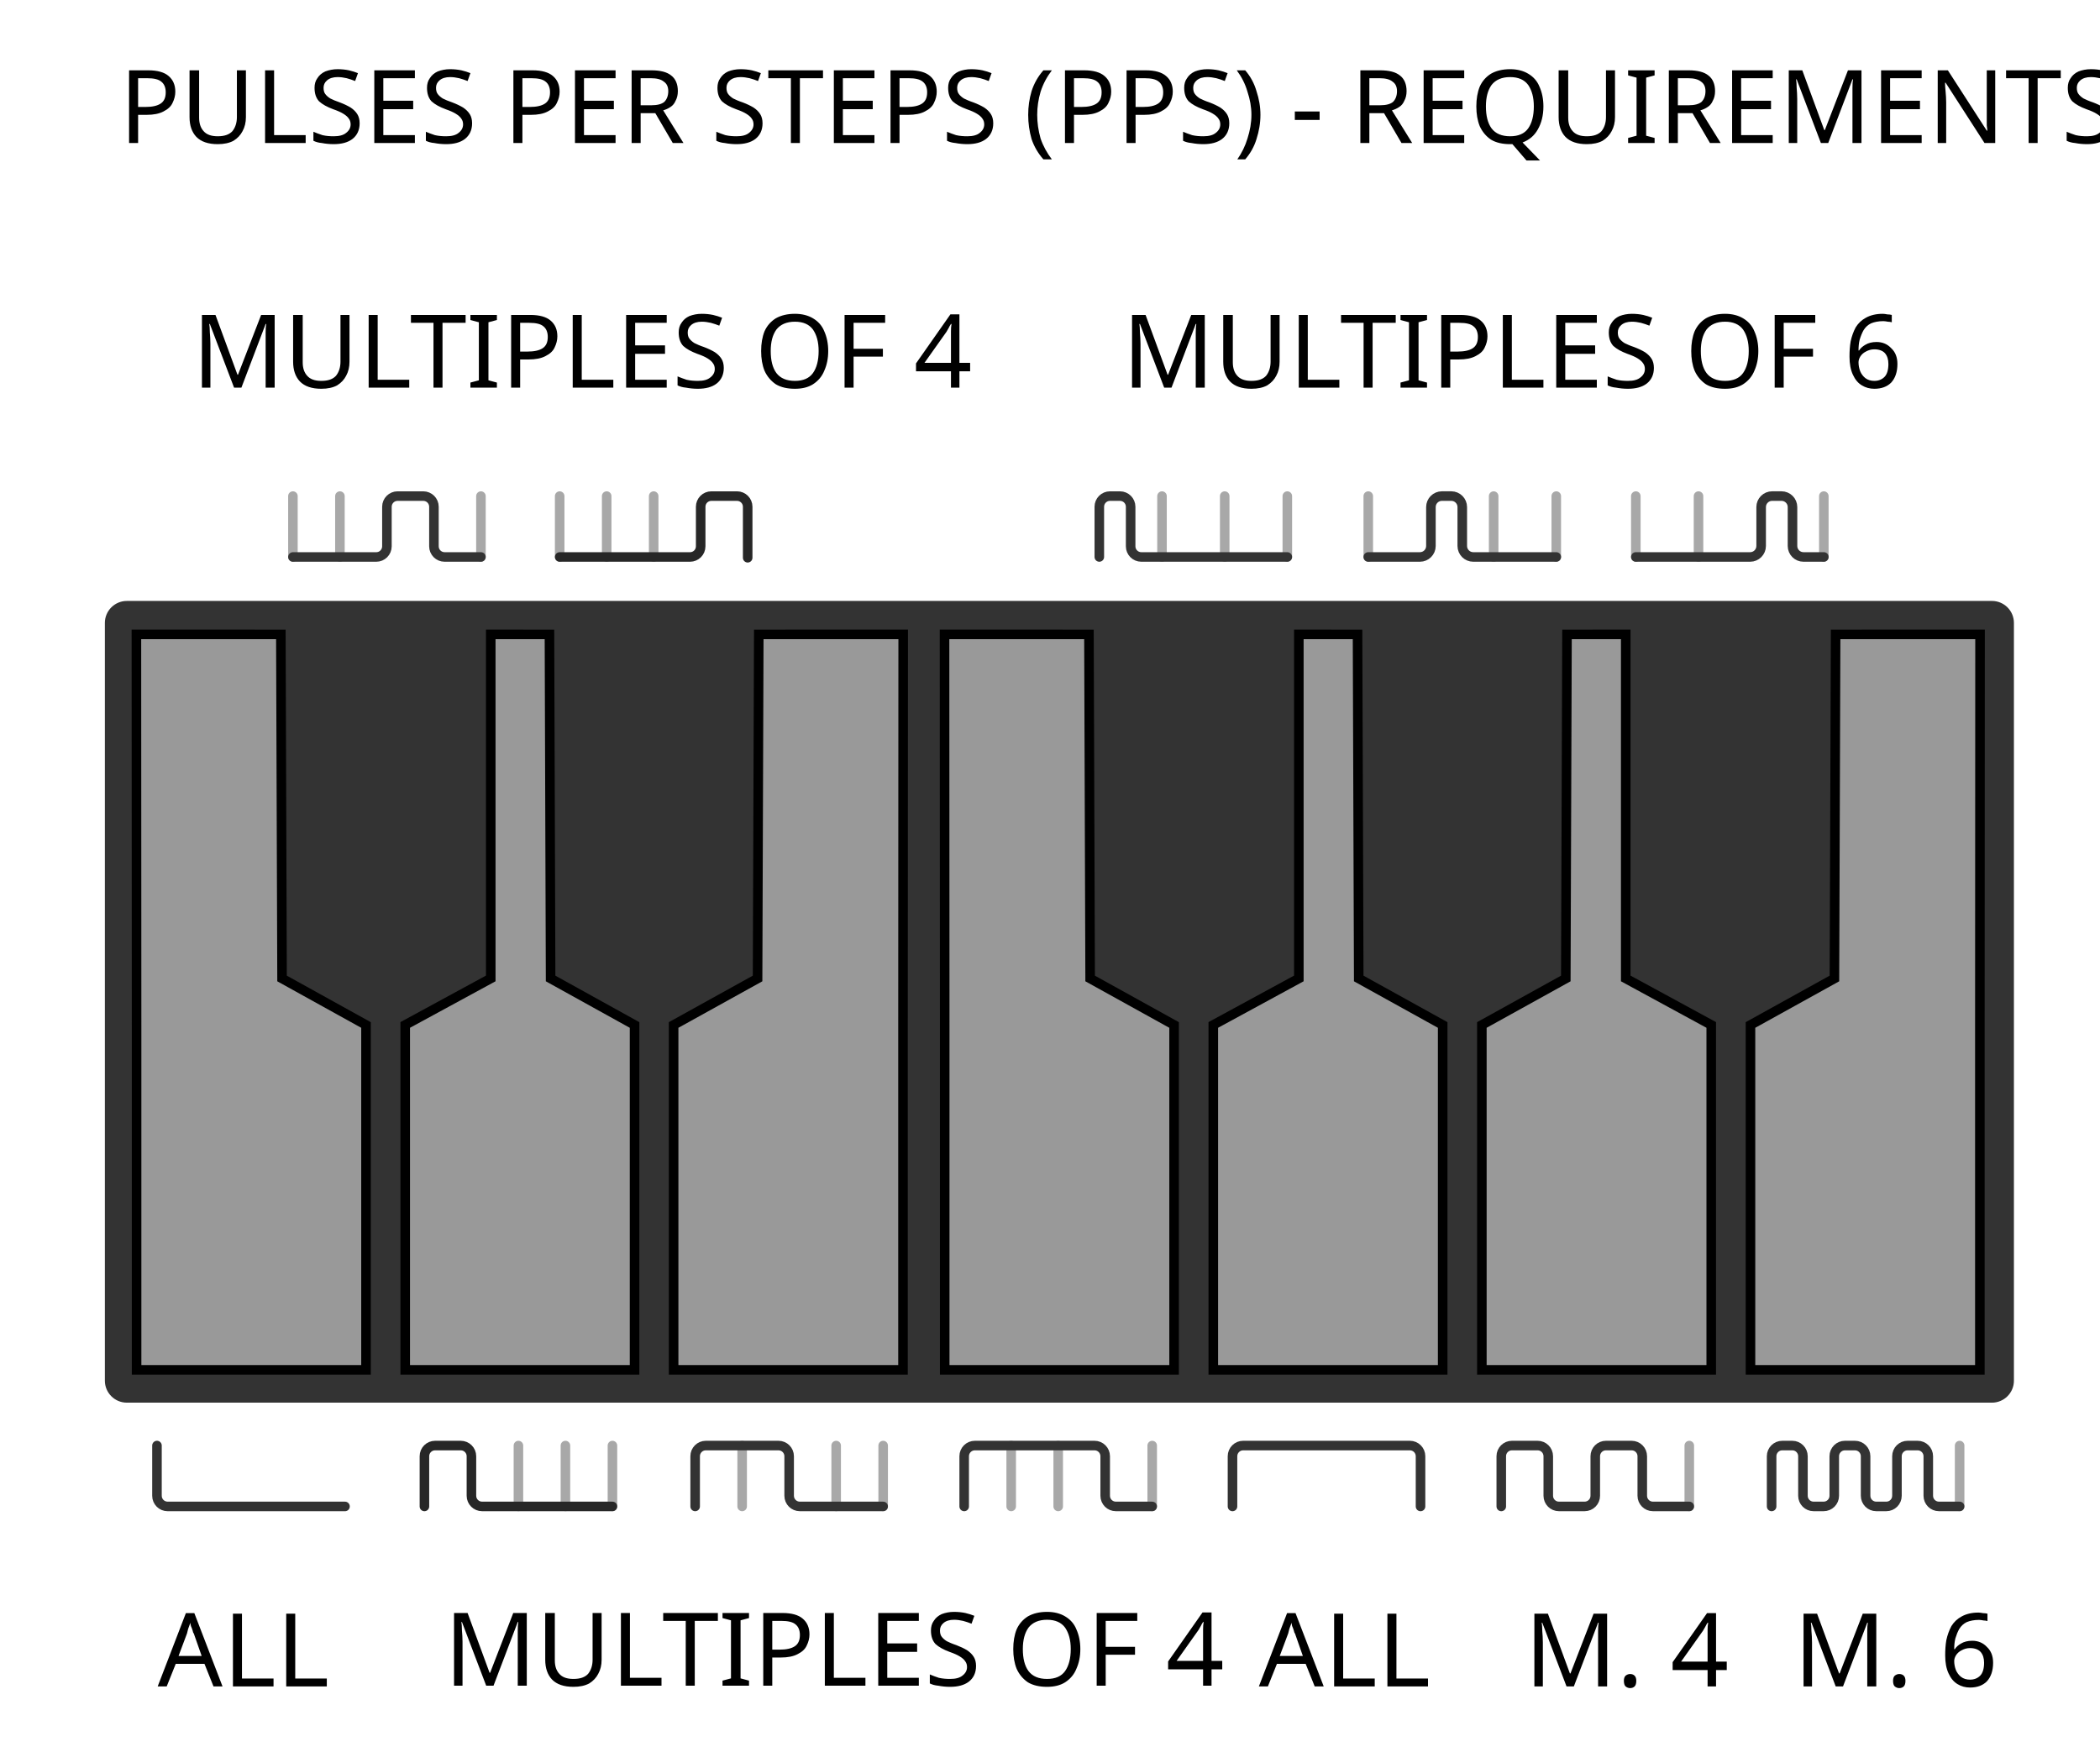
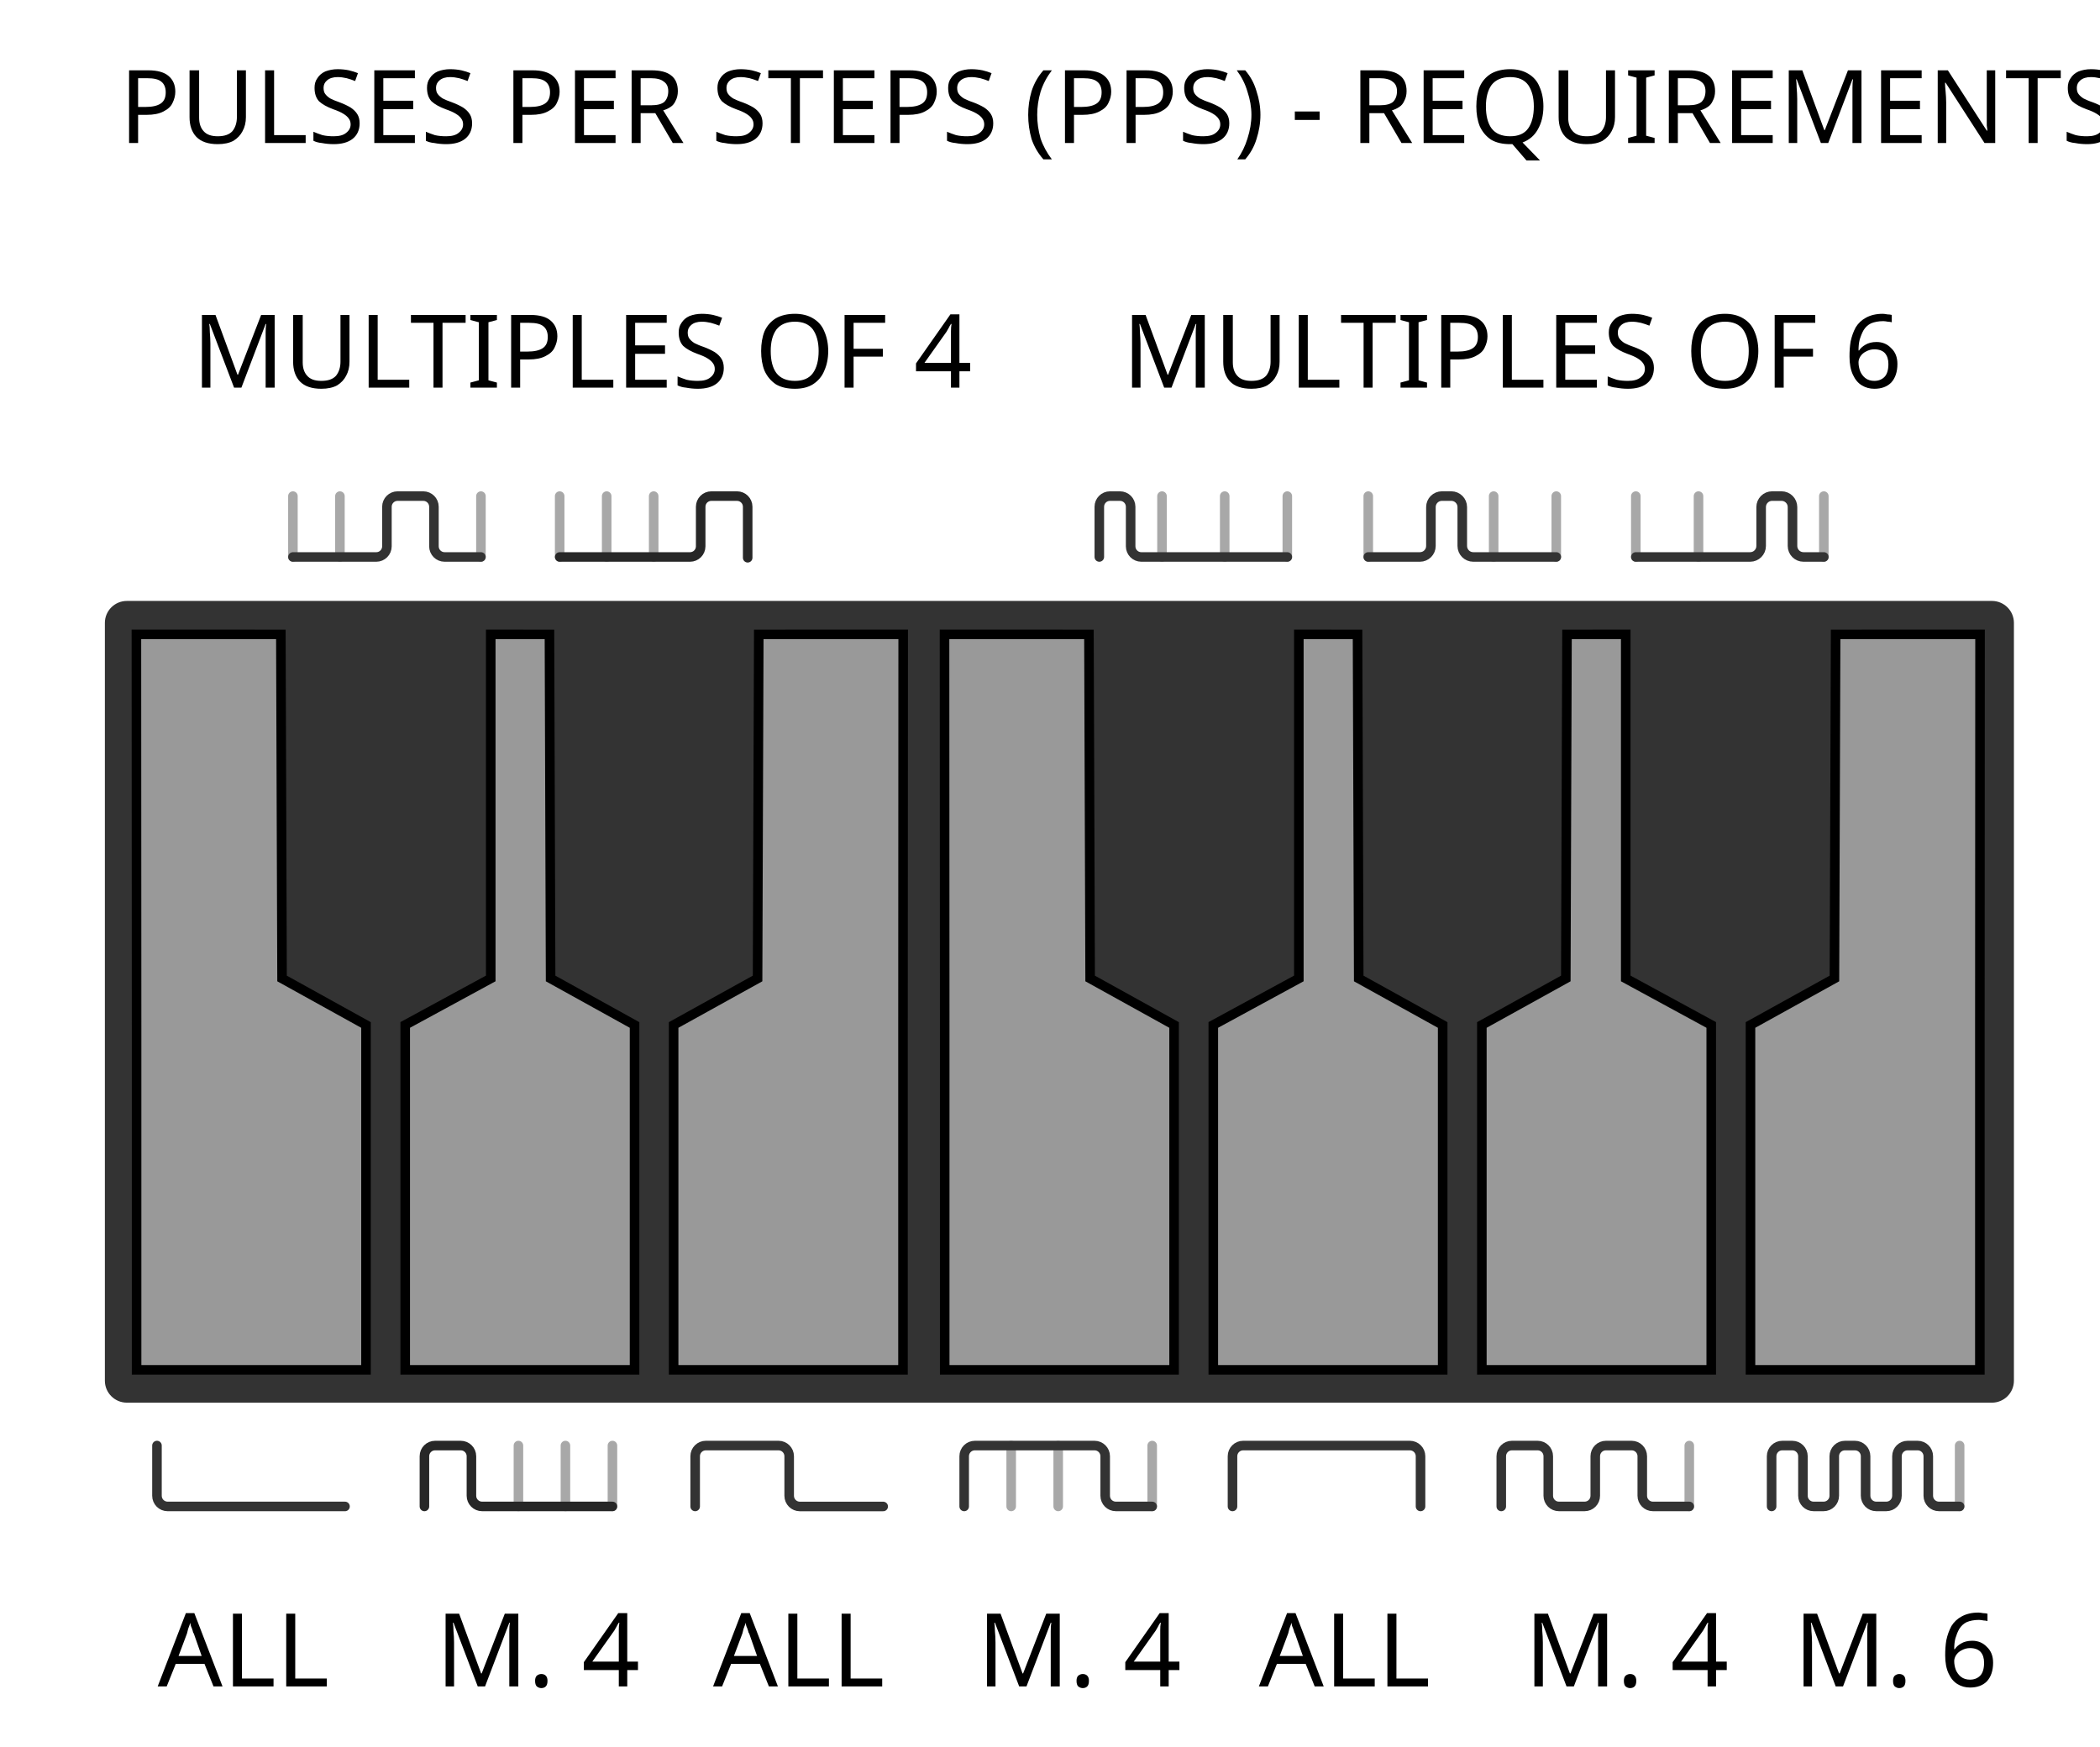
<svg xmlns="http://www.w3.org/2000/svg" width="220" height="183" viewBox="0 0 58.209 48.419" version="1.1" id="svg321">
  <defs id="defs89">
    <filter height="1" width="1" y="0" x="0" filterUnits="objectBoundingBox" id="a">
      <feColorMatrix values="0 0 0 0 1 0 0 0 0 1 0 0 0 0 1 0 0 0 1 0" in="SourceGraphic" id="feColorMatrix2" />
    </filter>
    <filter height="1" width="1" y="0" x="0" filterUnits="objectBoundingBox" id="b">
      <feColorMatrix values="0 0 0 0 1 0 0 0 0 1 0 0 0 0 1 0 0 0 1 0" in="SourceGraphic" id="feColorMatrix5" />
    </filter>
    <filter height="1" width="1" y="0" x="0" filterUnits="objectBoundingBox" id="c">
      <feColorMatrix values="0 0 0 0 1 0 0 0 0 1 0 0 0 0 1 0 0 0 1 0" in="SourceGraphic" id="feColorMatrix8" />
    </filter>
    <filter height="1" width="1" y="0" x="0" filterUnits="objectBoundingBox" id="d">
      <feColorMatrix values="0 0 0 0 1 0 0 0 0 1 0 0 0 0 1 0 0 0 1 0" in="SourceGraphic" id="feColorMatrix11" />
    </filter>
    <filter height="1" width="1" y="0" x="0" filterUnits="objectBoundingBox" id="e">
      <feColorMatrix values="0 0 0 0 1 0 0 0 0 1 0 0 0 0 1 0 0 0 1 0" in="SourceGraphic" id="feColorMatrix14" />
    </filter>
    <filter height="1" width="1" y="0" x="0" filterUnits="objectBoundingBox" id="f">
      <feColorMatrix values="0 0 0 0 1 0 0 0 0 1 0 0 0 0 1 0 0 0 1 0" in="SourceGraphic" id="feColorMatrix17" />
    </filter>
    <filter height="1" width="1" y="0" x="0" filterUnits="objectBoundingBox" id="g">
      <feColorMatrix values="0 0 0 0 1 0 0 0 0 1 0 0 0 0 1 0 0 0 1 0" in="SourceGraphic" id="feColorMatrix20" />
    </filter>
    <filter height="1" width="1" y="0" x="0" filterUnits="objectBoundingBox" id="h">
      <feColorMatrix values="0 0 0 0 1 0 0 0 0 1 0 0 0 0 1 0 0 0 1 0" in="SourceGraphic" id="feColorMatrix23" />
    </filter>
    <filter height="1" width="1" y="0" x="0" filterUnits="objectBoundingBox" id="i">
      <feColorMatrix values="0 0 0 0 1 0 0 0 0 1 0 0 0 0 1 0 0 0 1 0" in="SourceGraphic" id="feColorMatrix26" />
    </filter>
    <filter height="1" width="1" y="0" x="0" filterUnits="objectBoundingBox" id="j">
      <feColorMatrix values="0 0 0 0 1 0 0 0 0 1 0 0 0 0 1 0 0 0 1 0" in="SourceGraphic" id="feColorMatrix29" />
    </filter>
    <filter height="1" width="1" y="0" x="0" filterUnits="objectBoundingBox" id="k">
      <feColorMatrix values="0 0 0 0 1 0 0 0 0 1 0 0 0 0 1 0 0 0 1 0" in="SourceGraphic" id="feColorMatrix32" />
    </filter>
    <filter height="1" width="1" y="0" x="0" filterUnits="objectBoundingBox" id="l">
      <feColorMatrix values="0 0 0 0 1 0 0 0 0 1 0 0 0 0 1 0 0 0 1 0" in="SourceGraphic" id="feColorMatrix35" />
    </filter>
    <filter height="1" width="1" y="0" x="0" filterUnits="objectBoundingBox" id="m">
      <feColorMatrix values="0 0 0 0 1 0 0 0 0 1 0 0 0 0 1 0 0 0 1 0" in="SourceGraphic" id="feColorMatrix38" />
    </filter>
    <filter height="1" width="1" y="0" x="0" filterUnits="objectBoundingBox" id="n">
      <feColorMatrix values="0 0 0 0 1 0 0 0 0 1 0 0 0 0 1 0 0 0 1 0" in="SourceGraphic" id="feColorMatrix41" />
    </filter>
    <filter height="1" width="1" y="0" x="0" filterUnits="objectBoundingBox" id="o">
      <feColorMatrix values="0 0 0 0 1 0 0 0 0 1 0 0 0 0 1 0 0 0 1 0" in="SourceGraphic" id="feColorMatrix44" />
    </filter>
    <filter height="1" width="1" y="0" x="0" filterUnits="objectBoundingBox" id="p">
      <feColorMatrix values="0 0 0 0 1 0 0 0 0 1 0 0 0 0 1 0 0 0 1 0" in="SourceGraphic" id="feColorMatrix47" />
    </filter>
    <filter height="1" width="1" y="0" x="0" filterUnits="objectBoundingBox" id="q">
      <feColorMatrix values="0 0 0 0 1 0 0 0 0 1 0 0 0 0 1 0 0 0 1 0" in="SourceGraphic" id="feColorMatrix50" />
    </filter>
    <filter height="1" width="1" y="0" x="0" filterUnits="objectBoundingBox" id="r">
      <feColorMatrix values="0 0 0 0 1 0 0 0 0 1 0 0 0 0 1 0 0 0 1 0" in="SourceGraphic" id="feColorMatrix53" />
    </filter>
    <filter height="1" width="1" y="0" x="0" filterUnits="objectBoundingBox" id="s">
      <feColorMatrix values="0 0 0 0 1 0 0 0 0 1 0 0 0 0 1 0 0 0 1 0" in="SourceGraphic" id="feColorMatrix56" />
    </filter>
    <filter height="1" width="1" y="0" x="0" filterUnits="objectBoundingBox" id="t">
      <feColorMatrix values="0 0 0 0 1 0 0 0 0 1 0 0 0 0 1 0 0 0 1 0" in="SourceGraphic" id="feColorMatrix59" />
    </filter>
    <filter height="1" width="1" y="0" x="0" filterUnits="objectBoundingBox" id="u">
      <feColorMatrix values="0 0 0 0 1 0 0 0 0 1 0 0 0 0 1 0 0 0 1 0" in="SourceGraphic" id="feColorMatrix62" />
    </filter>
    <filter height="1" width="1" y="0" x="0" filterUnits="objectBoundingBox" id="v">
      <feColorMatrix values="0 0 0 0 1 0 0 0 0 1 0 0 0 0 1 0 0 0 1 0" in="SourceGraphic" id="feColorMatrix65" />
    </filter>
    <filter height="1" width="1" y="0" x="0" filterUnits="objectBoundingBox" id="w">
      <feColorMatrix values="0 0 0 0 1 0 0 0 0 1 0 0 0 0 1 0 0 0 1 0" in="SourceGraphic" id="feColorMatrix68" />
    </filter>
    <filter height="1" width="1" y="0" x="0" filterUnits="objectBoundingBox" id="x">
      <feColorMatrix values="0 0 0 0 1 0 0 0 0 1 0 0 0 0 1 0 0 0 1 0" in="SourceGraphic" id="feColorMatrix71" />
    </filter>
    <filter height="1" width="1" y="0" x="0" filterUnits="objectBoundingBox" id="y">
      <feColorMatrix values="0 0 0 0 1 0 0 0 0 1 0 0 0 0 1 0 0 0 1 0" in="SourceGraphic" id="feColorMatrix74" />
    </filter>
    <filter height="1" width="1" y="0" x="0" filterUnits="objectBoundingBox" id="z">
      <feColorMatrix values="0 0 0 0 1 0 0 0 0 1 0 0 0 0 1 0 0 0 1 0" in="SourceGraphic" id="feColorMatrix77" />
    </filter>
    <filter height="1" width="1" y="0" x="0" filterUnits="objectBoundingBox" id="A">
      <feColorMatrix values="0 0 0 0 1 0 0 0 0 1 0 0 0 0 1 0 0 0 1 0" in="SourceGraphic" id="feColorMatrix80" />
    </filter>
    <filter height="1" width="1" y="0" x="0" filterUnits="objectBoundingBox" id="B">
      <feColorMatrix values="0 0 0 0 1 0 0 0 0 1 0 0 0 0 1 0 0 0 1 0" in="SourceGraphic" id="feColorMatrix83" />
    </filter>
    <filter height="1" width="1" y="0" x="0" filterUnits="objectBoundingBox" id="C">
      <feColorMatrix values="0 0 0 0 1 0 0 0 0 1 0 0 0 0 1 0 0 0 1 0" in="SourceGraphic" id="feColorMatrix86" />
    </filter>
  </defs>
  <text id="text95" word-spacing="0" letter-spacing="0" font-size="10.583" font-weight="400" y="34.663" x="64.783" style="font-weight:400;font-size:10.583px;line-height:1.25;font-family:sans-serif;letter-spacing:0;word-spacing:0;stroke-width:0.265" />
  <rect y="16.659" x="2.907" height="22.225" width="52.916" rx="0.609" ry="0.609" id="rect117" style="fill:#333333;stroke-width:1;paint-order:markers stroke fill" />
  <path d="m 15.23,17.587 0.032,9.538 2.327,1.289 v 9.561 H 11.232 V 28.413 l 2.371,-1.289 v -9.538 z m 22.399,0 0.033,9.538 2.327,1.289 v 9.561 h -6.358 V 28.413 l 2.371,-1.289 v -9.538 z m 5.806,0 -0.033,9.538 -2.327,1.289 v 9.561 h 6.358 V 28.413 l -2.37,-1.289 v -9.538 z m -35.65,0 0.033,9.538 2.327,1.289 v 9.561 H 3.786 V 28.413 l -0.005,-10.827 h 2.375 z m 13.247,0 -0.033,9.538 -2.327,1.289 v 9.561 h 6.358 V 28.413 l 0.005,-10.827 h -2.375 z m 9.152,0 0.033,9.538 2.327,1.289 v 9.561 H 26.186 V 28.413 l -0.005,-10.827 h 2.376 z m 20.697,0 -0.033,9.538 -2.327,1.289 v 9.561 h 6.358 V 28.413 l 0.005,-10.827 h -2.375 z" id="path119" style="fill:#999999;stroke:#000000;stroke-width:0.265" />
  <path d="m 4.351,40.073 v 1.392 a 0.296,0.296 0 0 0 0.296,0.296 h 4.916" style="fill:none;stroke:#333333;stroke-width:0.265;stroke-linecap:round;stroke-linejoin:round" id="path94" />
  <g id="g169" transform="matrix(0.2645843,0,0,0.2645843,1.394935,7.694312)">
    <g id="g58">
      <line id="line52" style="fill:none;stroke:#a8a8a8;stroke-linecap:round;stroke-linejoin:round" y2="128.755" x2="58.889" y1="122.376" x1="58.889" />
      <line id="line54" style="fill:none;stroke:#a8a8a8;stroke-linecap:round;stroke-linejoin:round" y2="128.755" x2="53.964" y1="122.376" x1="53.964" />
      <line id="line56" style="fill:none;stroke:#a8a8a8;stroke-linecap:round;stroke-linejoin:round" y2="128.755" x2="49.04" y1="122.376" x1="49.04" />
    </g>
    <path id="path96" style="fill:none;stroke:#272727;stroke-linecap:round;stroke-linejoin:round" transform="translate(-14.81094,-16.5)" d="m 54.003,145.255 v -5.262 a 1.117,1.117 0 0 1 1.117,-1.117 h 2.69 a 1.117,1.117 0 0 1 1.117,1.117 v 4.144 a 1.117,1.117 0 0 0 1.117,1.117 H 73.7" />
  </g>
-   <g id="g176" transform="matrix(0.2645843,0,0,0.2645843,-0.4889772,7.694312)">
-     <g id="g66">
-       <line id="line60" style="fill:none;stroke:#a8a8a8;stroke-linecap:round;stroke-linejoin:round" y2="128.755" x2="94.371" y1="122.376" x1="94.371" />
-       <line id="line62" style="fill:none;stroke:#a8a8a8;stroke-linecap:round;stroke-linejoin:round" y2="128.755" x2="89.447" y1="122.376" x1="89.447" />
-       <line id="line64" style="fill:none;stroke:#a8a8a8;stroke-linecap:round;stroke-linejoin:round" y2="128.755" x2="79.598" y1="122.376" x1="79.598" />
-     </g>
-     <path id="path98" style="fill:none;stroke:#333333;stroke-linecap:round;stroke-linejoin:round" transform="translate(-14.81094,-16.5)" d="m 89.485,145.255 v -5.262 a 1.117,1.117 0 0 1 1.117,-1.117 H 98.216 a 1.117,1.117 0 0 1 1.117,1.117 v 4.144 a 1.117,1.117 0 0 0 1.117,1.117 h 8.731" />
-   </g>
+   <path d="m 19.269,41.761 v -1.392 a 0.296,0.296 0 0 1 0.296,-0.296 h 2.014 a 0.296,0.296 0 0 1 0.296,0.296 v 1.097 a 0.296,0.296 0 0 0 0.296,0.296 h 2.31" style="fill:none;stroke:#333333;stroke-width:0.265;stroke-linecap:round;stroke-linejoin:round" id="path98" />
  <g id="g183" transform="matrix(0.2645843,0,0,0.2645843,-3.194103,7.694312)">
    <g id="g74">
      <line id="line68" style="fill:none;stroke:#a8a8a8;stroke-linecap:round;stroke-linejoin:round" y2="128.755" x2="132.78" y1="122.376" x1="132.78" />
      <line id="line70" style="fill:none;stroke:#a8a8a8;stroke-linecap:round;stroke-linejoin:round" y2="128.755" x2="122.932" y1="122.376" x1="122.932" />
      <line id="line72" style="fill:none;stroke:#a8a8a8;stroke-linecap:round;stroke-linejoin:round" y2="128.755" x2="118.007" y1="122.376" x1="118.007" />
    </g>
    <path id="path100" style="fill:none;stroke:#333333;stroke-linecap:round;stroke-linejoin:round" transform="translate(-14.81094,-16.5)" d="m 127.894,145.255 v -5.262 a 1.117,1.117 0 0 1 1.117,-1.117 h 12.538 a 1.117,1.117 0 0 1 1.117,1.117 v 4.144 a 1.117,1.117 0 0 0 1.117,1.117 h 3.807" />
  </g>
  <path d="m 34.163,41.761 v -1.392 a 0.296,0.296 0 0 1 0.296,-0.296 h 4.62 a 0.296,0.296 0 0 1 0.296,0.296 v 1.392" style="fill:none;stroke:#333333;stroke-width:0.265;stroke-linecap:round;stroke-linejoin:round" id="path102" />
  <g id="g194" transform="matrix(0.2645843,0,0,0.2645843,-6.36475,7.694312)">
    <line id="line4" style="fill:none;stroke:#a8a8a8;stroke-linecap:round;stroke-linejoin:round" y2="128.755" x2="201.03" y1="122.376" x1="201.03" />
    <path id="path104" style="fill:none;stroke:#333333;stroke-linecap:round;stroke-linejoin:round" transform="translate(-14.81094,-16.5)" d="m 196.144,145.255 v -5.262 a 1.117,1.117 0 0 1 1.117,-1.117 h 2.69 a 1.117,1.117 0 0 1 1.117,1.117 v 4.144 a 1.117,1.117 0 0 0 1.117,1.117 h 2.69 a 1.117,1.117 0 0 0 1.117,-1.117 v -4.144 a 1.117,1.117 0 0 1 1.117,-1.117 h 2.69 a 1.117,1.117 0 0 1 1.117,1.117 v 4.144 a 1.117,1.117 0 0 0 1.117,1.117 h 3.807" />
  </g>
  <g id="g198" transform="matrix(0.2645843,0,0,0.2645843,-8.248662,7.694312)">
    <line id="line6" style="fill:none;stroke:#a8a8a8;stroke-linecap:round;stroke-linejoin:round" y2="128.755" x2="236.472" y1="122.376" x1="236.472" />
    <path id="path106" style="fill:none;stroke:#333333;stroke-linecap:round;stroke-linejoin:round" transform="translate(-14.81094,-16.5)" d="m 231.586,145.255 v -5.262 a 1.117,1.117 0 0 1 1.117,-1.117 h 1.048 a 1.117,1.117 0 0 1 1.117,1.117 v 4.144 a 1.117,1.117 0 0 0 1.117,1.117 h 1.048 a 1.117,1.117 0 0 0 1.117,-1.117 v -4.144 a 1.117,1.117 0 0 1 1.117,-1.117 h 1.048 a 1.117,1.117 0 0 1 1.117,1.117 v 4.144 a 1.117,1.117 0 0 0 1.117,1.117 H 243.6 a 1.117,1.117 0 0 0 1.117,-1.117 v -4.144 a 1.117,1.117 0 0 1 1.117,-1.117 h 1.048 A 1.117,1.117 0 0 1 248,139.993 v 4.144 a 1.117,1.117 0 0 0 1.117,1.117 h 2.165" />
  </g>
  <g id="g140" transform="matrix(0.2645843,0,0,0.2645843,-3.86842,13.62008)">
    <g id="g14">
      <line id="line8" style="fill:none;stroke:#a8a8a8;stroke-linecap:round;stroke-linejoin:round" y2="6.879" x2="136.356" y1="0.5" x1="136.356" />
      <line id="line10" style="fill:none;stroke:#a8a8a8;stroke-linecap:round;stroke-linejoin:round" y2="6.879" x2="149.484" y1="0.5" x1="149.484" />
      <line id="line12" style="fill:none;stroke:#a8a8a8;stroke-linecap:round;stroke-linejoin:round" y2="6.879" x2="142.924" y1="0.5" x1="142.924" />
    </g>
    <path id="path32" style="fill:none;stroke:#333333;stroke-linecap:round;stroke-linejoin:round" transform="translate(-14.81094,-16.5)" d="m 144.599,23.379 v 0 -5.262 A 1.117,1.117 0 0 1 145.716,17 h 1.048 a 1.117,1.117 0 0 1 1.117,1.117 v 4.144 a 1.117,1.117 0 0 0 1.117,1.117 h 15.296" />
  </g>
  <g id="g126" transform="matrix(0.2645843,0,0,0.2645843,2.951494,13.62008)">
    <g id="g40">
      <line id="line34" style="fill:none;stroke:#a8a8a8;stroke-linecap:round;stroke-linejoin:round" y2="6.879" x2="39.229" y1="0.5" x1="39.229" />
      <line id="line36" style="fill:none;stroke:#a8a8a8;stroke-linecap:round;stroke-linejoin:round" y2="6.879" x2="24.456" y1="0.5" x1="24.456" />
      <line id="line38" style="fill:none;stroke:#a8a8a8;stroke-linecap:round;stroke-linejoin:round" y2="6.879" x2="19.532" y1="0.5" x1="19.532" />
    </g>
    <path transform="translate(-14.81094,-16.5)" id="path84" style="fill:none;stroke:#333333;stroke-linecap:round;stroke-linejoin:round" d="m 34.343,23.379 h 8.731 a 1.117,1.117 0 0 0 1.117,-1.117 V 18.117 A 1.117,1.117 0 0 1 45.309,17 h 2.69 a 1.117,1.117 0 0 1 1.117,1.117 v 4.144 a 1.117,1.117 0 0 0 1.117,1.117 h 3.807" />
  </g>
  <g id="g133-4" transform="matrix(0.2645843,0,0,0.2645843,0.3649298,13.62008)">
    <g id="g92">
      <line id="line86" style="fill:none;stroke:#a8a8a8;stroke-linecap:round;stroke-linejoin:round" y2="6.879" x2="67.102" y1="0.5" x1="67.102" />
      <line id="line88" style="fill:none;stroke:#a8a8a8;stroke-linecap:round;stroke-linejoin:round" y2="6.879" x2="62.178" y1="0.5" x1="62.178" />
      <line id="line90" style="fill:none;stroke:#a8a8a8;stroke-linecap:round;stroke-linejoin:round" y2="6.879" x2="57.254" y1="0.5" x1="57.254" />
    </g>
    <path id="path112" style="fill:none;stroke:#272727;stroke-linecap:round;stroke-linejoin:round" transform="translate(-14.81094,-16.5)" d="m 72.065,23.379 h 13.655 a 1.117,1.117 0 0 0 1.117,-1.117 V 18.117 A 1.117,1.117 0 0 1 87.954,17 h 2.69 a 1.117,1.117 0 0 1 1.117,1.117 v 5.343" />
  </g>
  <g id="g358" transform="translate(-6.763889,-7.328218)">
    <g id="g22-4" transform="matrix(0.2645843,0,0,0.2645843,-2.729345,16.58266)">
      <line id="line16-2" style="fill:none;stroke:#a8a8a8;stroke-linecap:round;stroke-linejoin:round" y2="23.379" x2="179.223" y1="17" x1="179.223" />
      <line id="line18-9" style="fill:none;stroke:#a8a8a8;stroke-linecap:round;stroke-linejoin:round" y2="23.379" x2="198.919" y1="17" x1="198.919" />
      <line id="line20-1" style="fill:none;stroke:#a8a8a8;stroke-linecap:round;stroke-linejoin:round" y2="23.379" x2="192.359" y1="17" x1="192.359" />
    </g>
    <path id="path108-6" style="fill:none;stroke:#333333;stroke-width:0.265;stroke-linecap:round;stroke-linejoin:round" d="m 44.69,22.768 h 1.432 a 0.305,0.305 0 0 0 0.305,-0.305 v -1.078 a 0.305,0.305 0 0 1 0.305,-0.305 h 0.259 a 0.305,0.305 0 0 1 0.305,0.305 v 1.078 a 0.305,0.305 0 0 0 0.305,0.305 h 2.301" />
  </g>
  <g id="g351" transform="translate(-8.880559,-7.328218)">
    <g id="g30-4" transform="matrix(0.2645843,0,0,0.2645843,-2.729345,16.58266)">
      <line id="line24-4" style="fill:none;stroke:#a8a8a8;stroke-linecap:round;stroke-linejoin:round" y2="23.379" x2="215.253" y1="17" x1="215.253" />
      <line id="line26-9" style="fill:none;stroke:#a8a8a8;stroke-linecap:round;stroke-linejoin:round" y2="23.379" x2="221.821" y1="17" x1="221.821" />
      <line id="line28-5" style="fill:none;stroke:#a8a8a8;stroke-linecap:round;stroke-linejoin:round" y2="23.379" x2="234.949" y1="17" x1="234.949" />
    </g>
    <path id="path110-3" style="fill:none;stroke:#333333;stroke-width:0.265;stroke-linecap:round;stroke-linejoin:round" d="m 54.223,22.768 h 3.169 a 0.305,0.305 0 0 0 0.305,-0.305 v -1.078 a 0.305,0.305 0 0 1 0.305,-0.305 h 0.259 a 0.305,0.305 0 0 1 0.305,0.305 v 1.078 a 0.305,0.305 0 0 0 0.305,0.305 h 0.564" />
  </g>
  <text xml:space="preserve" style="font-style:normal;font-weight:normal;font-size:10.583px;line-height:1.25;font-family:sans-serif;letter-spacing:0px;word-spacing:0px;fill:#000000;fill-opacity:1;stroke:none;stroke-width:0.265" x="7.351" y="42.491" id="text245">
    <tspan id="tspan243" x="7.351" y="52.146" style="stroke-width:0.265" />
  </text>
  <text xml:space="preserve" style="font-style:normal;font-variant:normal;font-weight:normal;font-stretch:normal;font-size:2.822px;line-height:1.25;font-family:Sniglet;-inkscape-font-specification:'Sniglet, Normal';font-variant-ligatures:normal;font-variant-caps:normal;font-variant-numeric:normal;font-feature-settings:normal;text-align:start;letter-spacing:0px;word-spacing:0px;writing-mode:lr-tb;text-anchor:start;fill:#000000;fill-opacity:1;stroke:none;stroke-width:0.265" x="3.295" y="3.964" id="text249">
    <tspan id="tspan247" x="3.295" y="3.964" style="font-style:normal;font-variant:normal;font-weight:normal;font-stretch:normal;font-size:2.822px;font-family:Sniglet;-inkscape-font-specification:'Sniglet, Normal';font-variant-ligatures:normal;font-variant-caps:normal;font-variant-numeric:normal;font-feature-settings:normal;text-align:start;writing-mode:lr-tb;text-anchor:start;stroke-width:0.265">PULSES PER STEPS (PPS) - REQUIREMENTS</tspan>
  </text>
  <text xml:space="preserve" style="font-style:normal;font-variant:normal;font-weight:normal;font-stretch:normal;font-size:2.822px;line-height:1.25;font-family:Sniglet;-inkscape-font-specification:'Sniglet, Normal';font-variant-ligatures:normal;font-variant-caps:normal;font-variant-numeric:normal;font-feature-settings:normal;text-align:start;letter-spacing:0px;word-spacing:0px;writing-mode:lr-tb;text-anchor:start;fill:#000000;fill-opacity:1;stroke:none;stroke-width:0.265" x="5.318" y="10.747" id="text249-5">
    <tspan id="tspan247-9" x="5.318" y="10.747" style="font-style:normal;font-variant:normal;font-weight:normal;font-stretch:normal;font-size:2.822px;font-family:Sniglet;-inkscape-font-specification:'Sniglet, Normal';font-variant-ligatures:normal;font-variant-caps:normal;font-variant-numeric:normal;font-feature-settings:normal;text-align:start;writing-mode:lr-tb;text-anchor:start;stroke-width:0.265">MULTIPLES OF 4</tspan>
  </text>
  <text xml:space="preserve" style="font-style:normal;font-variant:normal;font-weight:normal;font-stretch:normal;font-size:2.822px;line-height:1.25;font-family:Sniglet;-inkscape-font-specification:'Sniglet, Normal';font-variant-ligatures:normal;font-variant-caps:normal;font-variant-numeric:normal;font-feature-settings:normal;text-align:start;letter-spacing:0px;word-spacing:0px;writing-mode:lr-tb;text-anchor:start;fill:#000000;fill-opacity:1;stroke:none;stroke-width:0.265" x="34.894" y="46.75" id="text249-5-3">
    <tspan id="tspan247-9-6" x="34.894" y="46.75" style="font-style:normal;font-variant:normal;font-weight:normal;font-stretch:normal;font-size:2.822px;font-family:Sniglet;-inkscape-font-specification:'Sniglet, Normal';font-variant-ligatures:normal;font-variant-caps:normal;font-variant-numeric:normal;font-feature-settings:normal;text-align:start;writing-mode:lr-tb;text-anchor:start;stroke-width:0.265">ALL</tspan>
  </text>
  <text xml:space="preserve" style="font-style:normal;font-variant:normal;font-weight:normal;font-stretch:normal;font-size:2.822px;line-height:1.25;font-family:Sniglet;-inkscape-font-specification:'Sniglet, Normal';font-variant-ligatures:normal;font-variant-caps:normal;font-variant-numeric:normal;font-feature-settings:normal;text-align:start;letter-spacing:0px;word-spacing:0px;writing-mode:lr-tb;text-anchor:start;fill:#000000;fill-opacity:1;stroke:none;stroke-width:0.265" x="31.099" y="10.747" id="text249-5-8">
    <tspan id="tspan247-9-4" x="31.099" y="10.747" style="font-style:normal;font-variant:normal;font-weight:normal;font-stretch:normal;font-size:2.822px;font-family:Sniglet;-inkscape-font-specification:'Sniglet, Normal';font-variant-ligatures:normal;font-variant-caps:normal;font-variant-numeric:normal;font-feature-settings:normal;text-align:start;writing-mode:lr-tb;text-anchor:start;stroke-width:0.265">MULTIPLES OF 6</tspan>
  </text>
  <text xml:space="preserve" style="font-style:normal;font-variant:normal;font-weight:normal;font-stretch:normal;font-size:2.822px;line-height:1.25;font-family:Sniglet;-inkscape-font-specification:'Sniglet, Normal';font-variant-ligatures:normal;font-variant-caps:normal;font-variant-numeric:normal;font-feature-settings:normal;text-align:start;letter-spacing:0px;word-spacing:0px;writing-mode:lr-tb;text-anchor:start;fill:#000000;fill-opacity:1;stroke:none;stroke-width:0.265" x="4.372" y="46.75" id="text249-5-3-8">
    <tspan id="tspan247-9-6-2" x="4.372" y="46.75" style="font-style:normal;font-variant:normal;font-weight:normal;font-stretch:normal;font-size:2.822px;font-family:Sniglet;-inkscape-font-specification:'Sniglet, Normal';font-variant-ligatures:normal;font-variant-caps:normal;font-variant-numeric:normal;font-feature-settings:normal;text-align:start;writing-mode:lr-tb;text-anchor:start;stroke-width:0.265">ALL</tspan>
  </text>
-   <text xml:space="preserve" style="font-style:normal;font-variant:normal;font-weight:normal;font-stretch:normal;font-size:2.822px;line-height:1.25;font-family:Sniglet;-inkscape-font-specification:'Sniglet, Normal';font-variant-ligatures:normal;font-variant-caps:normal;font-variant-numeric:normal;font-feature-settings:normal;text-align:start;letter-spacing:0px;word-spacing:0px;writing-mode:lr-tb;text-anchor:start;fill:#000000;fill-opacity:1;stroke:none;stroke-width:0.265" x="12.303" y="46.73" id="text249-5-7">
-     <tspan id="tspan247-9-5" x="12.303" y="46.73" style="font-style:normal;font-variant:normal;font-weight:normal;font-stretch:normal;font-size:2.822px;font-family:Sniglet;-inkscape-font-specification:'Sniglet, Normal';font-variant-ligatures:normal;font-variant-caps:normal;font-variant-numeric:normal;font-feature-settings:normal;text-align:start;writing-mode:lr-tb;text-anchor:start;stroke-width:0.265">MULTIPLES OF 4</tspan>
-   </text>
  <text xml:space="preserve" style="font-style:normal;font-weight:normal;font-size:10.583px;line-height:1.25;font-family:sans-serif;letter-spacing:0px;word-spacing:0px;fill:#000000;fill-opacity:1;stroke:none;stroke-width:0.265" x="42.249" y="46.75" id="text343">
    <tspan id="tspan341" x="42.249" y="46.75" style="font-style:normal;font-variant:normal;font-weight:normal;font-stretch:normal;font-size:2.822px;font-family:Sniglet;-inkscape-font-specification:'Sniglet, Normal';font-variant-ligatures:normal;font-variant-caps:normal;font-variant-numeric:normal;font-feature-settings:normal;text-align:start;writing-mode:lr-tb;text-anchor:start;stroke-width:0.265">M. 4</tspan>
  </text>
  <text xml:space="preserve" style="font-style:normal;font-weight:normal;font-size:10.583px;line-height:1.25;font-family:sans-serif;letter-spacing:0px;word-spacing:0px;fill:#000000;fill-opacity:1;stroke:none;stroke-width:0.265" x="49.712" y="46.75" id="text343-0">
    <tspan id="tspan341-4" x="49.712" y="46.75" style="font-style:normal;font-variant:normal;font-weight:normal;font-stretch:normal;font-size:2.822px;font-family:Sniglet;-inkscape-font-specification:'Sniglet, Normal';font-variant-ligatures:normal;font-variant-caps:normal;font-variant-numeric:normal;font-feature-settings:normal;text-align:start;writing-mode:lr-tb;text-anchor:start;stroke-width:0.265">M. 6</tspan>
  </text>
+   <text xml:space="preserve" style="font-style:normal;font-variant:normal;font-weight:normal;font-stretch:normal;font-size:2.822px;line-height:1.25;font-family:Sniglet;-inkscape-font-specification:'Sniglet, Normal';font-variant-ligatures:normal;font-variant-caps:normal;font-variant-numeric:normal;font-feature-settings:normal;text-align:start;letter-spacing:0px;word-spacing:0px;writing-mode:lr-tb;text-anchor:start;fill:#000000;fill-opacity:1;stroke:none;stroke-width:0.265" x="19.766" y="46.75" id="text249-5-3-3">
+     <tspan id="tspan247-9-6-7" x="19.766" y="46.75" style="font-style:normal;font-variant:normal;font-weight:normal;font-stretch:normal;font-size:2.822px;font-family:Sniglet;-inkscape-font-specification:'Sniglet, Normal';font-variant-ligatures:normal;font-variant-caps:normal;font-variant-numeric:normal;font-feature-settings:normal;text-align:start;writing-mode:lr-tb;text-anchor:start;stroke-width:0.265">ALL</tspan>
+   </text>
+   <text xml:space="preserve" style="font-style:normal;font-weight:normal;font-size:10.583px;line-height:1.25;font-family:sans-serif;letter-spacing:0px;word-spacing:0px;fill:#000000;fill-opacity:1;stroke:none;stroke-width:0.265" x="27.079" y="46.75" id="text343-6">
+     <tspan id="tspan341-9" x="27.079" y="46.75" style="font-style:normal;font-variant:normal;font-weight:normal;font-stretch:normal;font-size:2.822px;font-family:Sniglet;-inkscape-font-specification:'Sniglet, Normal';font-variant-ligatures:normal;font-variant-caps:normal;font-variant-numeric:normal;font-feature-settings:normal;text-align:start;writing-mode:lr-tb;text-anchor:start;stroke-width:0.265">M. 4</tspan>
+   </text>
+   <text xml:space="preserve" style="font-style:normal;font-weight:normal;font-size:10.583px;line-height:1.25;font-family:sans-serif;letter-spacing:0px;word-spacing:0px;fill:#000000;fill-opacity:1;stroke:none;stroke-width:0.265" x="12.071" y="46.75" id="text343-6-7">
+     <tspan id="tspan341-9-7" x="12.071" y="46.75" style="font-style:normal;font-variant:normal;font-weight:normal;font-stretch:normal;font-size:2.822px;font-family:Sniglet;-inkscape-font-specification:'Sniglet, Normal';font-variant-ligatures:normal;font-variant-caps:normal;font-variant-numeric:normal;font-feature-settings:normal;text-align:start;writing-mode:lr-tb;text-anchor:start;stroke-width:0.265">M. 4</tspan>
+   </text>
</svg>
